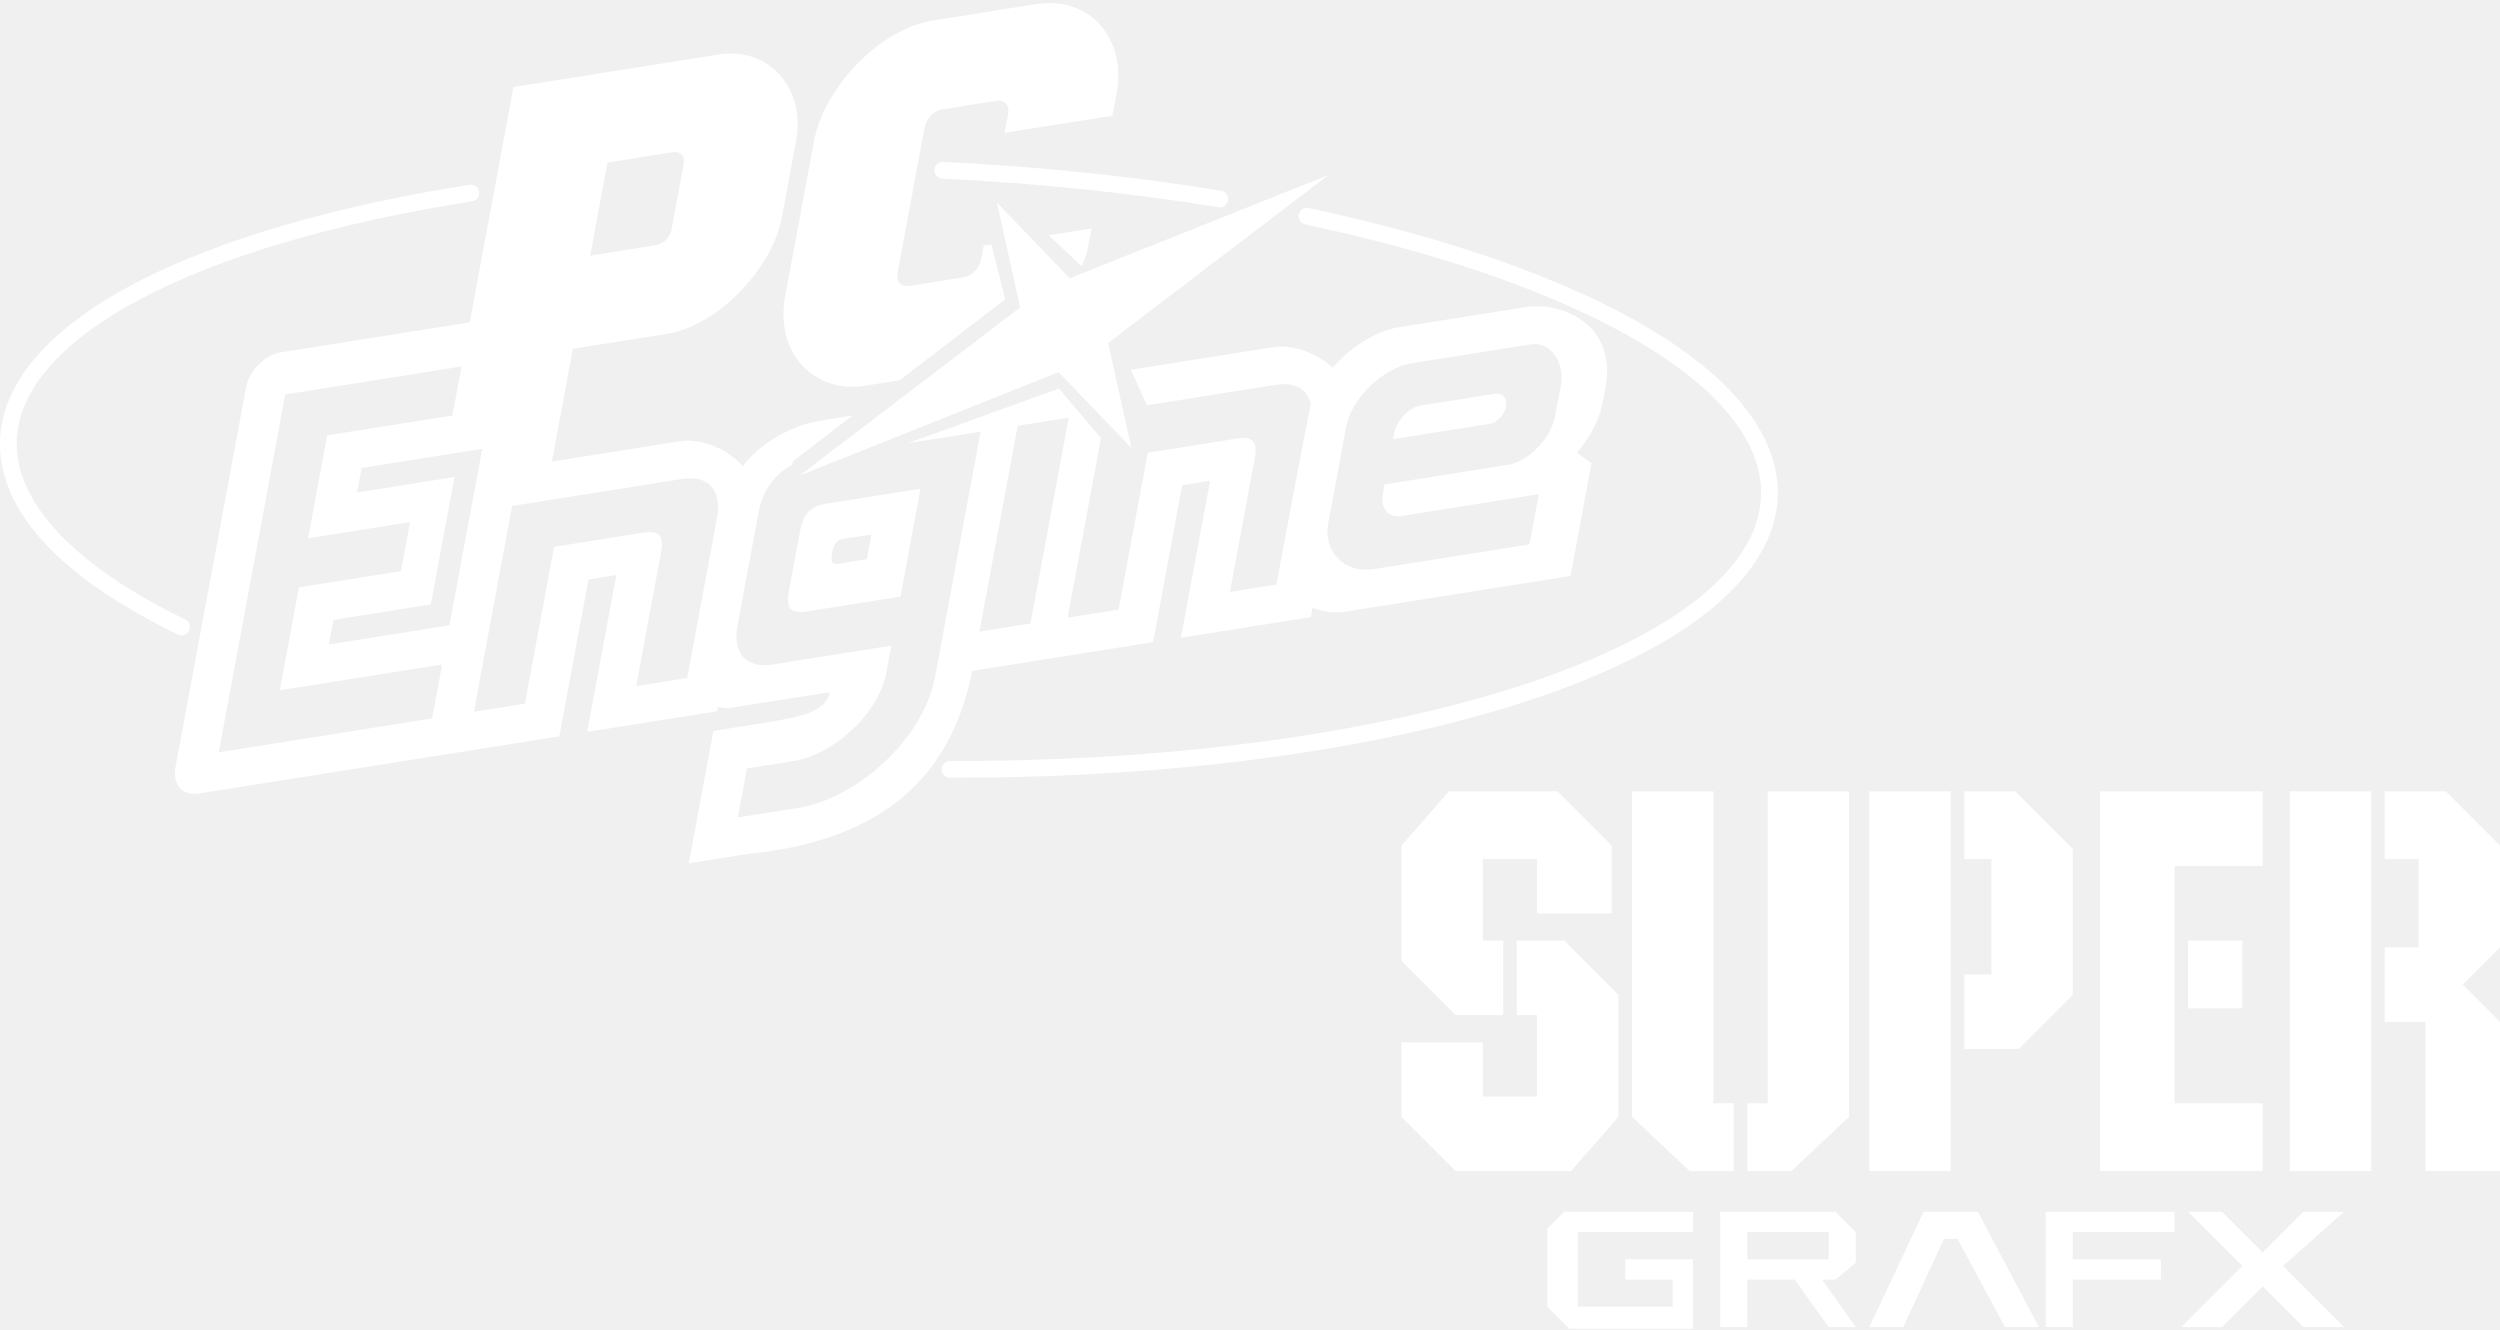
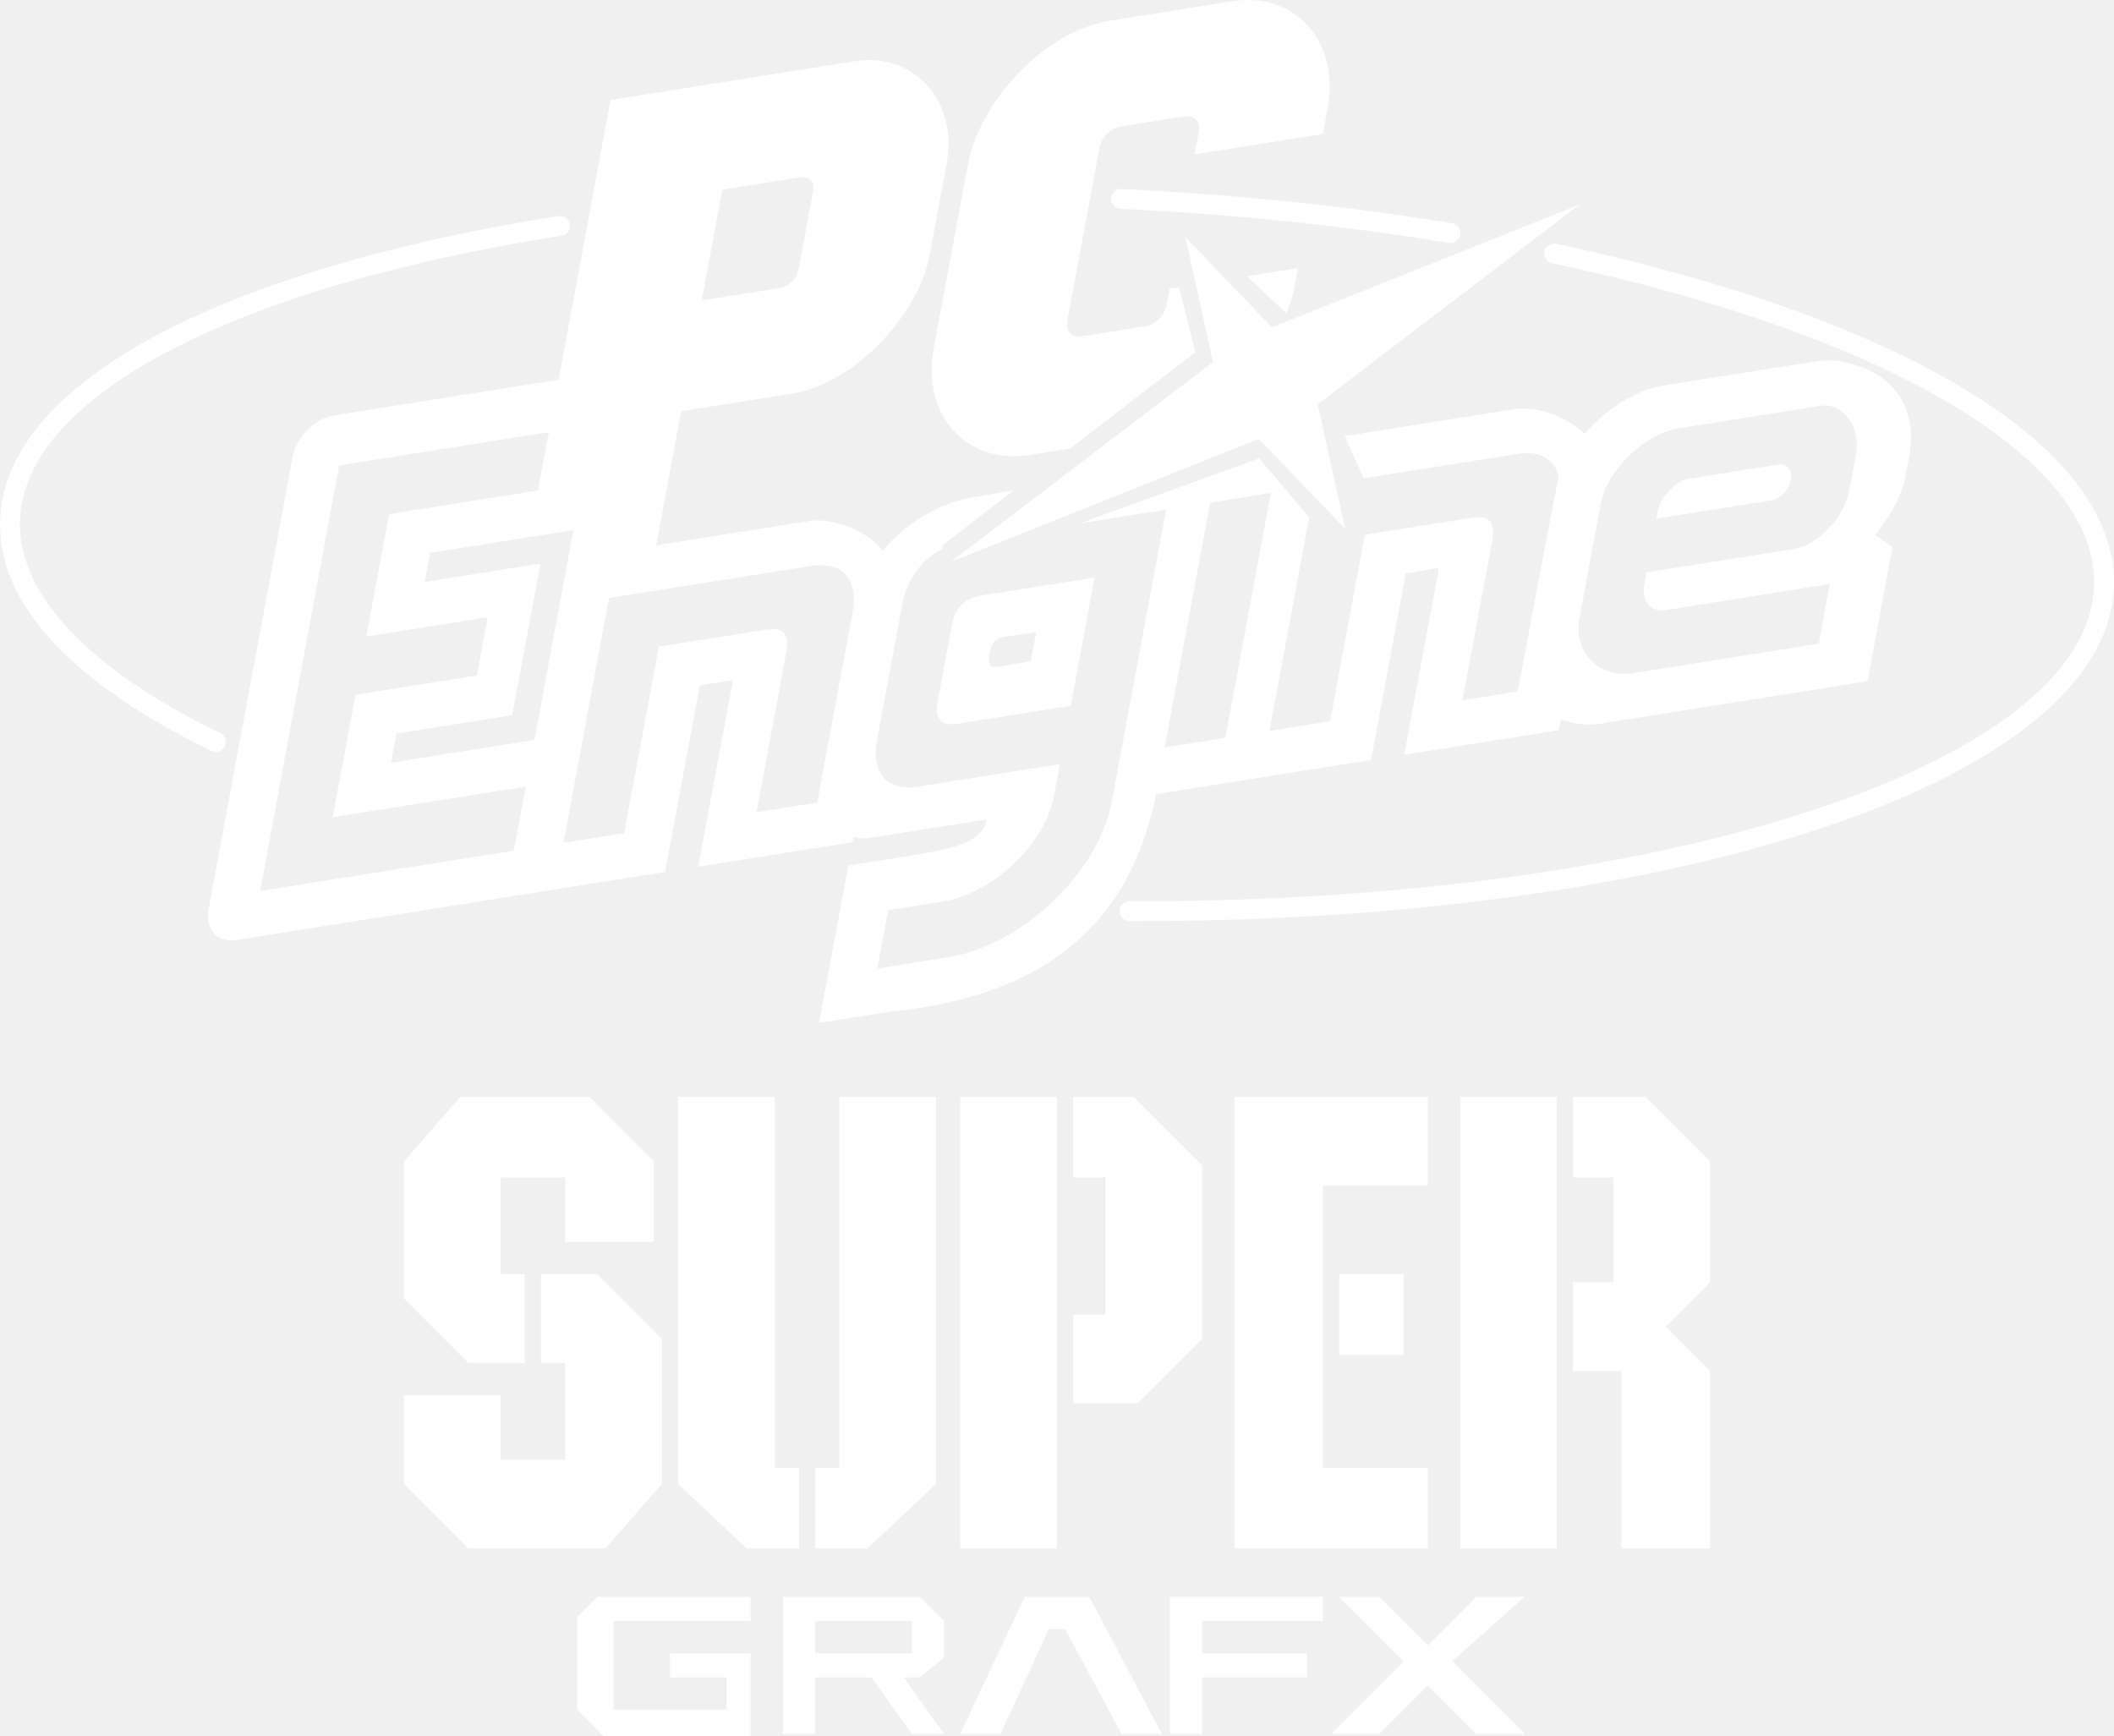
- <svg xmlns="http://www.w3.org/2000/svg" clip-rule="evenodd" fill-rule="evenodd" stroke-linejoin="round" stroke-miterlimit="2" viewBox="0 0 600 319">
-   <g fill="#fff">
-     <g fill-rule="nonzero">
-       <path d="m43.576 152.496c-.294 0-.593-.066-.874-.204-28.583-13.873-43.342-30.044-42.681-46.771.538-13.77 11.775-26.77 32.495-37.599 19.66-10.273 47.39-18.425 80.195-23.579 1.094-.171 2.118.576 2.29 1.669s-.575 2.117-1.669 2.29c-66.449 10.436-108.332 32.421-109.305 57.378-.585 14.796 13.771 30.071 40.425 43.007.996.486 1.411 1.679.928 2.68-.347.712-1.061 1.129-1.804 1.129z" />
-       <path d="m292.744 49.768c-.109 0-.217-.008-.328-.026-21.115-3.466-43.402-5.781-66.245-6.873-1.108-.052-1.96-.992-1.906-2.098.053-1.105 1.009-1.948 2.097-1.905 22.998 1.101 45.441 3.43 66.707 6.921 1.09.179 1.832 1.21 1.651 2.303-.163.982-1.011 1.678-1.976 1.678z" />
-       <path d="m229.662 186.64c-.561 0-1.118 0-1.679-.002-1.107-.002-1.998-.902-1.995-2.01.003-1.104.895-1.996 2-1.996h.01c.549.001 1.113.001 1.667.001 107.248.002 191.876-27.876 192.993-63.704.392-12.537-9.68-25.258-29.133-36.782-19.367-11.478-47.127-21.261-80.272-28.289-1.082-.23-1.772-1.294-1.545-2.376.228-1.083 1.296-1.772 2.377-1.544 33.566 7.119 61.742 17.064 81.484 28.762 20.783 12.315 31.535 26.271 31.094 40.354-.592 19.053-21.64 36.423-59.266 48.9-36.379 12.061-85.236 18.686-137.735 18.686z" />
-       <path d="m265.954 82.308 52.907-40.328-62.14 24.804-17.463-18.177 5.568 25.187-52.907 40.327 62.143-24.81 17.46 18.177z" />
-       <path d="m199.696 132.651c.759-3.734 2.142-3.19 5.929-3.792l3.524-.555-1.097 5.877-3.525.563c-3.786.6-5.453 1.613-4.831-2.093zm-7.641-5.379-2.743 14.754c-.751 4.03.467 5.327 4.344 4.714l22.451-3.561 4.813-25.879-22.453 3.556c-3.879.615-5.667 2.388-6.412 6.416zm142.518-23.293-.262 1.427 23.158-3.677c1.828-.293 3.61-2.141 3.982-4.139.365-1.997-.809-3.381-2.639-3.089l-5.947.939-9.49 1.511-2.404.376c-2.782.445-5.834 3.616-6.398 6.652zm-162.476 66.732.188-1.029c.797.06 1.864.368 2.795.229l24.068-3.775c-.894 4.801-7.236 6.005-16.914 7.538l-11.016 1.75-5.906 31.761 14.471-2.293c35.632-3.518 49.188-21.933 53.539-43.886l43.416-6.891 6.996-37.646 3.531-.564c3.87-.613 3.299-1.314 2.556 2.707l-6.404 34.446 31.17-4.946.427-2.282c2.352 1.038 5.101 1.403 8.012.947l53.905-8.55 5.027-27.058-3.494-2.488c3.027-3.585 5.387-7.972 6.07-11.654l.85-4.267c2.688-15.961-12.026-20.198-18.74-19.131l-30.935 4.907c-5.478.87-11.511 4.688-15.9 9.746-4.06-4.021-10.326-5.583-13.97-5.004l-34.439 5.463 3.856 8.521 31.059-4.922c4.479-.714 7.472 1.074 8.293 4.621-.33.939-8.293 43.333-8.293 43.333l-11.136 1.768 5.971-32.095c.739-4.019-.476-5.319-4.343-4.704l-21.341 3.39-7.002 37.646-12.242 1.948 8.012-43.102-10.078-11.888-36.278 13.114 17.194-2.728.278-.038-10.933 58.819c-2.778 14.942-18.722 29.231-32.864 31.476l-14.472 2.294 2.194-11.773 11.009-1.74c9.677-1.541 20.573-11.226 22.452-21.355l1.187-6.373-28.666 4.546c-6.146.977-9.483-2.757-8.273-9.25l5.14-27.651c.909-4.914 3.975-8.994 8.078-11.115l.067-.737 14.382-11.068-8.402 1.412c-4.469.706-12.758 4.058-18.025 10.775-3.983-4.751-10.948-6.612-14.871-5.99l-30.897 4.908 5.035-27.065 22.542-3.576c11.999-1.901 25.277-15.397 27.636-28.073l3.389-18.237c2.359-12.684-6.56-22.656-18.56-20.753l-49.262 7.815-10.498 56.475-45.362 7.199c-3.84.609-7.575 4.396-8.326 8.452l-16.953 91.179c-.752 4.06 1.75 6.858 5.591 6.254l86.554-13.736 7.003-37.646 3.524-.562c3.877-.61 3.306-1.306 2.555 2.712l-6.402 34.436zm-64.229-20.641-28.944 4.592 1.09-5.877 23.376-3.716 5.688-30.59-23.376 3.715 1.089-5.881 28.944-4.594zm-1.751 9.415-2.405 12.938-51.208 8.124 15.961-85.887 42.304-6.71-2.187 11.767-30.057 4.773-4.591 24.706 24.489-3.885-2.186 11.761-24.489 3.885-4.598 24.712zm58.82 3.233-12.248 1.935 5.966-32.085c.752-4.022-.466-5.327-4.343-4.713l-21.34 3.389-6.995 37.646-12.248 1.946 9.182-49.409.285-.048 40.629-6.444c6.146-.978 9.482 2.748 8.273 9.249zm79.595-60.588 11.97-1.894-9.19 49.409-12.242 1.941 9.181-49.405zm74.271 23.287 4.25-22.858c1.348-7.228 9.116-14.329 15.735-15.381l28.636-4.538c4.825-.768 8.177 4.621 7.192 9.895l-1.403 7.356c-.987 5.274-6.374 10.881-11.195 11.647l-29.726 4.719-.428 2.668c-.564 3.033 1.45 5.404 4.231 4.96l33.225-5.29-2.24 12.056-37.48 5.943c-6.62 1.048-12.135-3.943-10.797-11.177zm-177.16-64.058 4.156-22.354 15.584-2.473c2.044-.323 3.089.843 2.682 2.998l-2.84 15.3c-.406 2.163-1.954 3.733-3.998 4.057z" />
-       <path d="m241.256 71.819-3.308-13.105-1.866.226-.6 3.23c-.415 2.241-2.215 4.064-4.329 4.405l-12.806 2.028c-2.113.338-3.322-1.015-2.906-3.254l6.453-34.707c.414-2.232 2.215-4.058 4.326-4.396l12.809-2.028c2.113-.337 3.321 1.015 2.903 3.246l-.826 4.417 25.886-4.11.984-5.29c2.481-13.352-6.598-23.503-19.237-21.505l-24.765 3.931c-12.63 2.006-26.155 15.742-28.634 29.094l-6.89 37.06c-2.479 13.352 6.598 23.503 19.237 21.497l8.278-1.307z" />
-       <path d="m259.605 63.913c.675-1.818 1.143-2.509 1.49-4.374l.879-4.711-10.302 1.638z" />
-     </g>
-     <path d="m373.786 189.924h-26.039l-11.392 13.02v27.667l13.019 13.019h11.392v-17.902h-4.882v-19.529h13.019v13.02h17.902v-16.275z" />
-     <path d="m349.374 281.061h27.666l11.392-13.019v-29.294l-13.019-13.02h-11.392v17.902h4.882v19.529h-13.019v-13.02h-19.529v17.903z" />
-     <path d="m391.687 268.042 13.834 13.019h10.578v-16.274h-4.883v-74.863h-19.529z" />
-     <path d="m443.765 268.042-13.832 13.019h-10.579v-16.274h4.882v-74.863h19.529z" />
-     <path d="m471.432 189.924v16.275h6.51v27.666h-6.51v17.902h13.019l13.02-13.019v-34.99l-13.833-13.834z" />
-     <path d="m448.648 189.924h19.529v91.136h-19.529z" />
-     <path d="m521.882 207.827h21.157v-17.903h-39.058v91.137h39.058v-16.274h-21.157z" />
-     <path d="m525.137 225.728h13.02v16.275h-13.02z" />
-     <path d="m572.333 189.924h14.648l13.019 13.02v24.411l-8.951 8.951 8.951 8.951v35.804h-17.903v-35.804h-9.764v-17.902h8.137v-21.156h-8.137z" />
-     <path d="m549.549 189.924h19.528v91.136h-19.528z" />
-     <path d="m375.413 290.825-4.069 4.069v18.717l5.289 5.288h29.701v-16.681h-16.273v4.882h11.391v6.511h-22.784v-17.903h27.666v-4.883z" />
-     <path d="m445.393 303.031v-7.323l-4.882-4.883h-27.667v27.667h6.51v-11.392h11.392l8.137 11.392h6.51l-8.137-11.392h3.255zm-6.51-.813h-19.529v-6.509h19.529z" />
-     <path d="m448.648 318.492 13.02-27.667h13.019l14.647 27.667h-8.138l-11.391-21.156h-3.255l-9.765 21.156z" />
-     <path d="m490.961 290.825v27.667h6.51v-11.392h21.156v-4.882h-21.156v-6.51h24.411v-4.883z" />
-     <path d="m525.137 290.825 13.021 13.02-14.648 14.647h9.764l9.765-9.765 9.765 9.765h9.764l-14.647-14.647 14.647-13.02h-9.764l-9.765 9.765-9.765-9.765z" />
+ <svg xmlns="http://www.w3.org/2000/svg" clip-rule="evenodd" fill-rule="evenodd" stroke-linejoin="round" stroke-miterlimit="2" viewBox="0 0 426.676 350.363" version="1.1" id="svg50" width="426.676" height="350.363">
+   <defs id="defs54" />
+   <g fill-rule="nonzero" id="g16" transform="translate(2.6676187e-4,-0.7243439)" style="fill:#ffffff">
+     <path d="m 43.576,152.496 c -0.294,0 -0.593,-0.066 -0.874,-0.204 C 14.119,138.419 -0.64,122.248 0.021,105.521 0.559,91.751 11.796,78.751 32.516,67.922 c 19.66,-10.273 47.39,-18.425 80.195,-23.579 1.094,-0.171 2.118,0.576 2.29,1.669 0.172,1.093 -0.575,2.117 -1.669,2.29 C 46.883,58.738 5,80.723 4.027,105.68 c -0.585,14.796 13.771,30.071 40.425,43.007 0.996,0.486 1.411,1.679 0.928,2.68 -0.347,0.712 -1.061,1.129 -1.804,1.129 z" id="path2" />
+     <path d="m 292.744,49.768 c -0.109,0 -0.217,-0.008 -0.328,-0.026 -21.115,-3.466 -43.402,-5.781 -66.245,-6.873 -1.108,-0.052 -1.96,-0.992 -1.906,-2.098 0.053,-1.105 1.009,-1.948 2.097,-1.905 22.998,1.101 45.441,3.43 66.707,6.921 1.09,0.179 1.832,1.21 1.651,2.303 -0.163,0.982 -1.011,1.678 -1.976,1.678 z" id="path4" />
+     <path d="m 229.662,186.64 c -0.561,0 -1.118,0 -1.679,-0.002 -1.107,-0.002 -1.998,-0.902 -1.995,-2.01 0.003,-1.104 0.895,-1.996 2,-1.996 h 0.01 c 0.549,0.001 1.113,0.001 1.667,0.001 107.248,0.002 191.876,-27.876 192.993,-63.704 0.392,-12.537 -9.68,-25.258 -29.133,-36.782 -19.367,-11.478 -47.127,-21.261 -80.272,-28.289 -1.082,-0.23 -1.772,-1.294 -1.545,-2.376 0.228,-1.083 1.296,-1.772 2.377,-1.544 33.566,7.119 61.742,17.064 81.484,28.762 20.783,12.315 31.535,26.271 31.094,40.354 -0.592,19.053 -21.64,36.423 -59.266,48.9 -36.379,12.061 -85.236,18.686 -137.735,18.686 z" id="path6" />
+     <path d="m 265.954,82.308 52.907,-40.328 -62.14,24.804 -17.463,-18.177 5.568,25.187 -52.907,40.327 62.143,-24.81 17.46,18.177 z" id="path8" />
+     <path d="m 199.696,132.651 c 0.759,-3.734 2.142,-3.19 5.929,-3.792 l 3.524,-0.555 -1.097,5.877 -3.525,0.563 c -3.786,0.6 -5.453,1.613 -4.831,-2.093 z m -7.641,-5.379 -2.743,14.754 c -0.751,4.03 0.467,5.327 4.344,4.714 l 22.451,-3.561 4.813,-25.879 -22.453,3.556 c -3.879,0.615 -5.667,2.388 -6.412,6.416 z m 142.518,-23.293 -0.262,1.427 23.158,-3.677 c 1.828,-0.293 3.61,-2.141 3.982,-4.139 0.365,-1.997 -0.809,-3.381 -2.639,-3.089 l -5.947,0.939 -9.49,1.511 -2.404,0.376 c -2.782,0.445 -5.834,3.616 -6.398,6.652 z m -162.476,66.732 0.188,-1.029 c 0.797,0.06 1.864,0.368 2.795,0.229 l 24.068,-3.775 c -0.894,4.801 -7.236,6.005 -16.914,7.538 l -11.016,1.75 -5.906,31.761 14.471,-2.293 c 35.632,-3.518 49.188,-21.933 53.539,-43.886 l 43.416,-6.891 6.996,-37.646 3.531,-0.564 c 3.87,-0.613 3.299,-1.314 2.556,2.707 l -6.404,34.446 31.17,-4.946 0.427,-2.282 c 2.352,1.038 5.101,1.403 8.012,0.947 l 53.905,-8.55 5.027,-27.058 -3.494,-2.488 c 3.027,-3.585 5.387,-7.972 6.07,-11.654 l 0.85,-4.267 c 2.688,-15.961 -12.026,-20.198 -18.74,-19.131 l -30.935,4.907 c -5.478,0.87 -11.511,4.688 -15.9,9.746 -4.06,-4.021 -10.326,-5.583 -13.97,-5.004 l -34.439,5.463 3.856,8.521 31.059,-4.922 c 4.479,-0.714 7.472,1.074 8.293,4.621 -0.33,0.939 -8.293,43.333 -8.293,43.333 l -11.136,1.768 5.971,-32.095 c 0.739,-4.019 -0.476,-5.319 -4.343,-4.704 l -21.341,3.39 -7.002,37.646 -12.242,1.948 8.012,-43.102 -10.078,-11.888 -36.278,13.114 17.194,-2.728 0.278,-0.038 -10.933,58.819 c -2.778,14.942 -18.722,29.231 -32.864,31.476 l -14.472,2.294 2.194,-11.773 11.009,-1.74 c 9.677,-1.541 20.573,-11.226 22.452,-21.355 l 1.187,-6.373 -28.666,4.546 c -6.146,0.977 -9.483,-2.757 -8.273,-9.25 l 5.14,-27.651 c 0.909,-4.914 3.975,-8.994 8.078,-11.115 l 0.067,-0.737 14.382,-11.068 -8.402,1.412 c -4.469,0.706 -12.758,4.058 -18.025,10.775 -3.983,-4.751 -10.948,-6.612 -14.871,-5.99 l -30.897,4.908 5.035,-27.065 22.542,-3.576 c 11.999,-1.901 25.277,-15.397 27.636,-28.073 l 3.389,-18.237 c 2.359,-12.684 -6.56,-22.656 -18.56,-20.753 l -49.262,7.815 -10.498,56.475 -45.362,7.199 c -3.84,0.609 -7.575,4.396 -8.326,8.452 l -16.953,91.179 c -0.752,4.06 1.75,6.858 5.591,6.254 l 86.554,-13.736 7.003,-37.646 3.524,-0.562 c 3.877,-0.61 3.306,-1.306 2.555,2.712 l -6.402,34.436 z m -64.229,-20.641 -28.944,4.592 1.09,-5.877 23.376,-3.716 5.688,-30.59 -23.376,3.715 1.089,-5.881 28.944,-4.594 z m -1.751,9.415 -2.405,12.938 -51.208,8.124 15.961,-85.887 42.304,-6.71 -2.187,11.767 -30.057,4.773 -4.591,24.706 24.489,-3.885 -2.186,11.761 -24.489,3.885 -4.598,24.712 z m 58.82,3.233 -12.248,1.935 5.966,-32.085 c 0.752,-4.022 -0.466,-5.327 -4.343,-4.713 l -21.34,3.389 -6.995,37.646 -12.248,1.946 9.182,-49.409 0.285,-0.048 40.629,-6.444 c 6.146,-0.978 9.482,2.748 8.273,9.249 z m 79.595,-60.588 11.97,-1.894 -9.19,49.409 -12.242,1.941 9.181,-49.405 z m 74.271,23.287 4.25,-22.858 c 1.348,-7.228 9.116,-14.329 15.735,-15.381 l 28.636,-4.538 c 4.825,-0.768 8.177,4.621 7.192,9.895 l -1.403,7.356 c -0.987,5.274 -6.374,10.881 -11.195,11.647 l -29.726,4.719 -0.428,2.668 c -0.564,3.033 1.45,5.404 4.231,4.96 l 33.225,-5.29 -2.24,12.056 -37.48,5.943 c -6.62,1.048 -12.135,-3.943 -10.797,-11.177 z m -177.16,-64.058 4.156,-22.354 15.584,-2.473 c 2.044,-0.323 3.089,0.843 2.682,2.998 l -2.84,15.3 c -0.406,2.163 -1.954,3.733 -3.998,4.057 z" id="path10" />
+     <path d="m 241.256,71.819 -3.308,-13.105 -1.866,0.226 -0.6,3.23 c -0.415,2.241 -2.215,4.064 -4.329,4.405 l -12.806,2.028 c -2.113,0.338 -3.322,-1.015 -2.906,-3.254 l 6.453,-34.707 c 0.414,-2.232 2.215,-4.058 4.326,-4.396 l 12.809,-2.028 c 2.113,-0.337 3.321,1.015 2.903,3.246 l -0.826,4.417 25.886,-4.11 0.984,-5.29 C 270.457,9.129 261.378,-1.022 248.739,0.976 l -24.765,3.931 c -12.63,2.006 -26.155,15.742 -28.634,29.094 l -6.89,37.06 c -2.479,13.352 6.598,23.503 19.237,21.497 l 8.278,-1.307 z" id="path12" />
+     <path d="m 259.605,63.913 c 0.675,-1.818 1.143,-2.509 1.49,-4.374 l 0.879,-4.711 -10.302,1.638 z" id="path14" />
+   </g>
+   <g id="g375" transform="translate(-256.209,431.4155)">
+     <path d="m 375.156,-210.028 h -26.039 l -11.392,13.02 v 27.667 l 13.019,13.019 h 11.392 v -17.902 h -4.882 v -19.529 h 13.019 v 13.02 h 17.902 v -16.275 z" id="path18" style="fill:#ffffff" />
+     <path d="m 350.744,-118.891 h 27.666 l 11.392,-13.019 v -29.294 l -13.019,-13.02 h -11.392 v 17.902 h 4.882 v 19.529 h -13.019 v -13.02 h -19.529 v 17.903 z" id="path20" style="fill:#ffffff" />
+     <path d="m 393.057,-131.91 13.834,13.019 h 10.578 v -16.274 h -4.883 v -74.863 h -19.529 z" id="path22" style="fill:#ffffff" />
+     <path d="m 445.135,-131.91 -13.832,13.019 h -10.579 v -16.274 h 4.882 v -74.863 h 19.529 z" id="path24" style="fill:#ffffff" />
+     <path d="m 472.802,-210.028 v 16.275 h 6.51 v 27.666 h -6.51 v 17.902 h 13.019 l 13.02,-13.019 v -34.99 l -13.833,-13.834 z" id="path26" style="fill:#ffffff" />
+     <path d="m 450.018,-210.028 h 19.529 v 91.136 h -19.529 z" id="path28" style="fill:#ffffff" />
+     <path d="m 523.252,-192.125 h 21.157 v -17.903 h -39.058 v 91.137 h 39.058 v -16.274 h -21.157 z" id="path30" style="fill:#ffffff" />
+     <path d="m 526.507,-174.224 h 13.02 v 16.275 h -13.02 z" id="path32" style="fill:#ffffff" />
+     <path d="m 573.703,-210.028 h 14.648 l 13.019,13.02 v 24.411 l -8.951,8.951 8.951,8.951 v 35.804 h -17.903 v -35.804 h -9.764 v -17.902 h 8.137 v -21.156 h -8.137 z" id="path34" style="fill:#ffffff" />
+     <path d="m 550.919,-210.028 h 19.528 v 91.136 h -19.528 z" id="path36" style="fill:#ffffff" />
+     <path d="m 376.783,-109.127 -4.069,4.069 v 18.717 l 5.289,5.288 h 29.701 v -16.681 h -16.273 v 4.882 h 11.391 v 6.511 h -22.784 v -17.903 h 27.666 v -4.883 z" id="path38" style="fill:#ffffff" />
+     <path d="m 446.763,-96.921 v -7.323 l -4.882,-4.883 h -27.667 v 27.667 h 6.51 v -11.392 h 11.392 l 8.137,11.392 h 6.51 l -8.137,-11.392 h 3.255 z m -6.51,-0.813 h -19.529 v -6.509 h 19.529 z" id="path40" style="fill:#ffffff" />
+     <path d="m 450.018,-81.46 13.02,-27.667 h 13.019 l 14.647,27.667 h -8.138 l -11.391,-21.156 h -3.255 l -9.765,21.156 z" id="path42" style="fill:#ffffff" />
+     <path d="m 492.331,-109.127 v 27.667 h 6.51 v -11.392 h 21.156 v -4.882 h -21.156 v -6.51 h 24.411 v -4.883 z" id="path44" style="fill:#ffffff" />
+     <path d="m 526.507,-109.127 13.021,13.02 -14.648,14.647 h 9.764 l 9.765,-9.765 9.765,9.765 h 9.764 l -14.647,-14.647 14.647,-13.02 h -9.764 l -9.765,9.765 -9.765,-9.765 z" id="path46" style="fill:#ffffff" />
  </g>
</svg>
